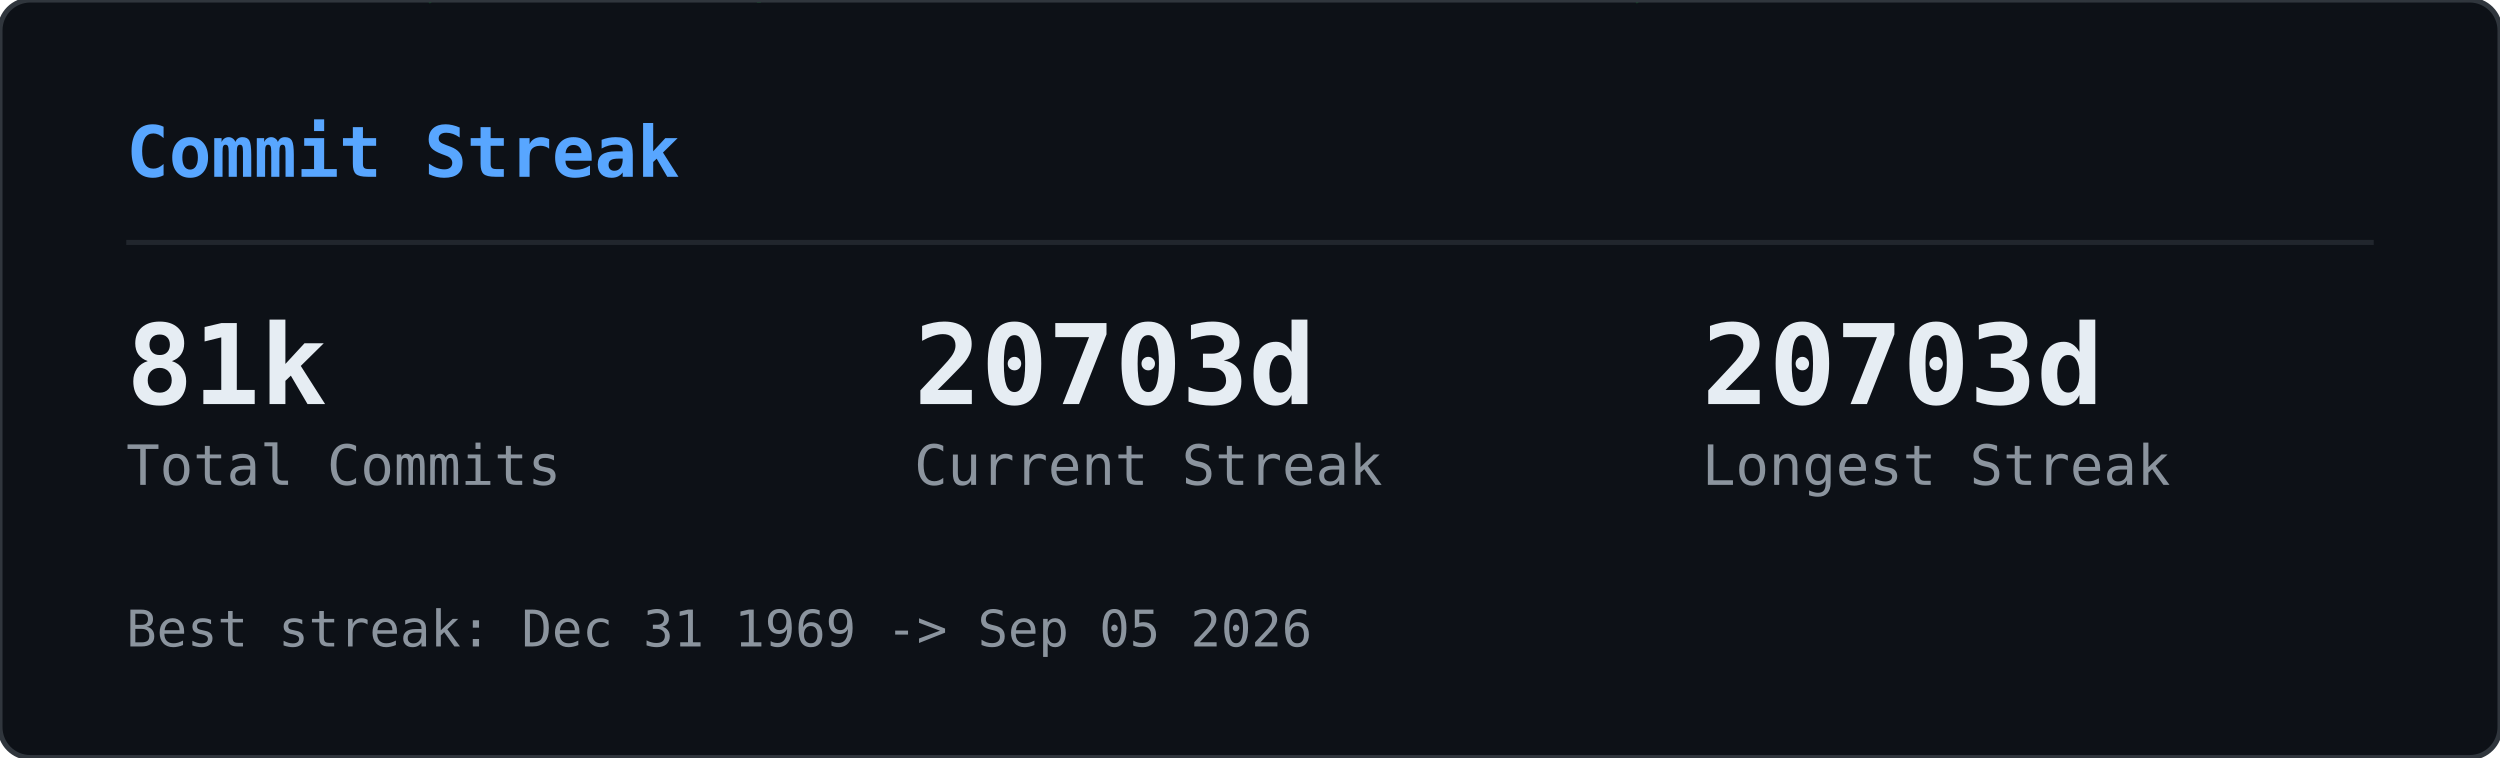
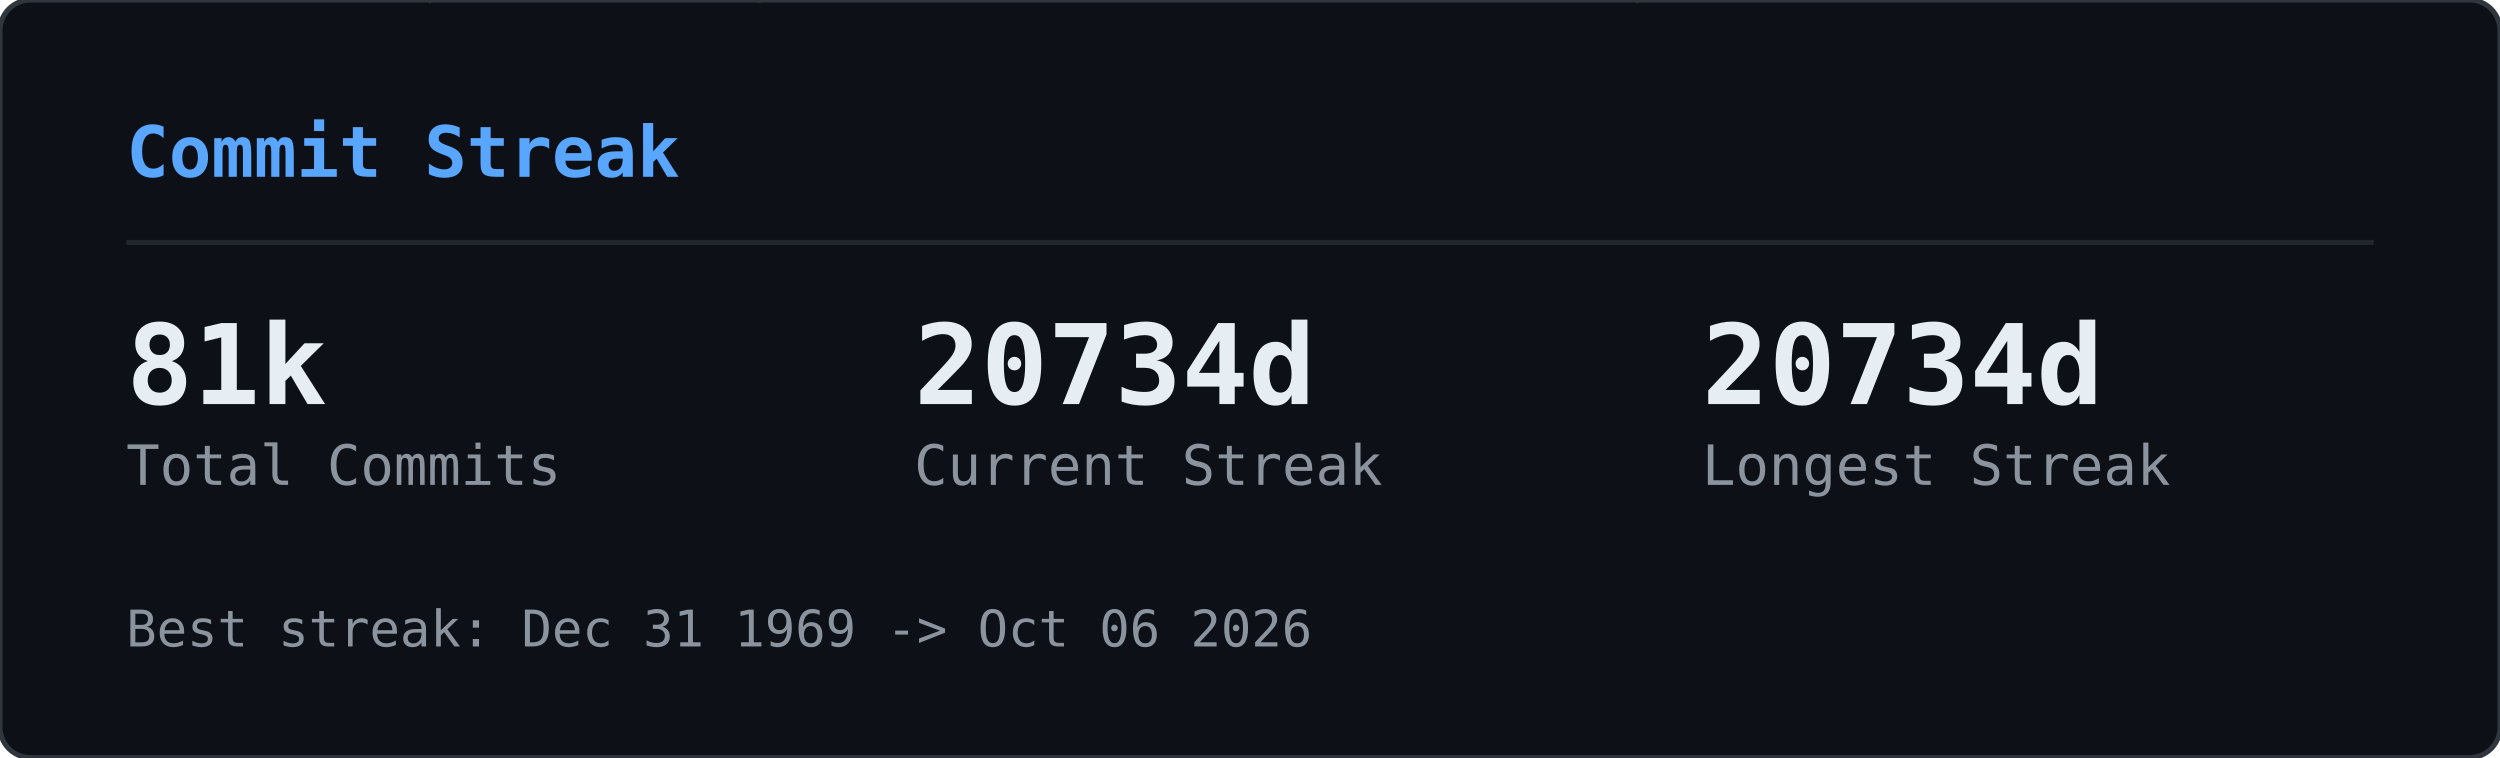
<svg xmlns="http://www.w3.org/2000/svg" width="495" height="150" viewBox="0 0 495 150">
  <defs>
    <clipPath id="gcs-clip">
      <rect width="495" height="150" rx="6" />
    </clipPath>
  </defs>
  <rect width="495" height="150" rx="6" fill="#0d1117" />
  <g clip-path="url(#gcs-clip)">
    <g opacity="0.22">
      <style>@keyframes gcs0{from{transform:translateY(-46px)}to{transform:translateY(164px)}}@keyframes gcs1{from{transform:translateY(-60px)}to{transform:translateY(164px)}}@keyframes gcs2{from{transform:translateY(-74px)}to{transform:translateY(164px)}}@keyframes gcs3{from{transform:translateY(-46px)}to{transform:translateY(164px)}}@keyframes gcs4{from{transform:translateY(-74px)}to{transform:translateY(164px)}}@keyframes gcs5{from{transform:translateY(-74px)}to{transform:translateY(164px)}}@keyframes gcs6{from{transform:translateY(-88px)}to{transform:translateY(164px)}}@keyframes gcs7{from{transform:translateY(-74px)}to{transform:translateY(164px)}}@keyframes gcs8{from{transform:translateY(-74px)}to{transform:translateY(164px)}}@keyframes gcs9{from{transform:translateY(-88px)}to{transform:translateY(164px)}}@keyframes gcs10{from{transform:translateY(-46px)}to{transform:translateY(164px)}}@keyframes gcs11{from{transform:translateY(-46px)}to{transform:translateY(164px)}}@keyframes gcs12{from{transform:translateY(-74px)}to{transform:translateY(164px)}}@keyframes gcs13{from{transform:translateY(-60px)}to{transform:translateY(164px)}}@keyframes gcs14{from{transform:translateY(-88px)}to{transform:translateY(164px)}}@keyframes gcs15{from{transform:translateY(-60px)}to{transform:translateY(164px)}}@keyframes gcs16{from{transform:translateY(-46px)}to{transform:translateY(164px)}}@keyframes gcs17{from{transform:translateY(-74px)}to{transform:translateY(164px)}}@keyframes gcs18{from{transform:translateY(-88px)}to{transform:translateY(164px)}}@keyframes gcs19{from{transform:translateY(-88px)}to{transform:translateY(164px)}}@keyframes gcs20{from{transform:translateY(-60px)}to{transform:translateY(164px)}}@keyframes gcs21{from{transform:translateY(-60px)}to{transform:translateY(164px)}}@keyframes gcs22{from{transform:translateY(-88px)}to{transform:translateY(164px)}}@keyframes gcs23{from{transform:translateY(-88px)}to{transform:translateY(164px)}}@keyframes gcs24{from{transform:translateY(-46px)}to{transform:translateY(164px)}}@keyframes gcs25{from{transform:translateY(-60px)}to{transform:translateY(164px)}}@keyframes gcs26{from{transform:translateY(-46px)}to{transform:translateY(164px)}}@keyframes gcs27{from{transform:translateY(-46px)}to{transform:translateY(164px)}}@keyframes gcs28{from{transform:translateY(-60px)}to{transform:translateY(164px)}}@keyframes gcs29{from{transform:translateY(-88px)}to{transform:translateY(164px)}}@keyframes gcs30{from{transform:translateY(-46px)}to{transform:translateY(164px)}}@keyframes gcs31{from{transform:translateY(-88px)}to{transform:translateY(164px)}}@keyframes gcs32{from{transform:translateY(-60px)}to{transform:translateY(164px)}}@keyframes gcs33{from{transform:translateY(-60px)}to{transform:translateY(164px)}}@keyframes gcs34{from{transform:translateY(-60px)}to{transform:translateY(164px)}}@keyframes gcs35{from{transform:translateY(-46px)}to{transform:translateY(164px)}}@keyframes gcs36{from{transform:translateY(-60px)}to{transform:translateY(164px)}}@keyframes gcs37{from{transform:translateY(-46px)}to{transform:translateY(164px)}}</style>
      <g style="animation:gcs0 2.57s linear infinite;animation-delay:-1.18s">
        <text x="146" y="0" font-family="monospace" font-size="12" fill="#00ff41">ｮ</text>
        <text x="146" y="-14" font-family="monospace" font-size="12" fill="#00ff41" opacity="0.75">ﾗ</text>
        <text x="146" y="-28" font-family="monospace" font-size="12" fill="#00ff41" opacity="0.50">ｧ</text>
        <text x="146" y="-42" font-family="monospace" font-size="12" fill="#00ff41" opacity="0.25">ﾊ</text>
      </g>
      <g style="animation:gcs1 3.16s linear infinite;animation-delay:-1.00s">
        <text x="236" y="0" font-family="monospace" font-size="12" fill="#00ff41">3</text>
        <text x="236" y="-14" font-family="monospace" font-size="12" fill="#00ff41" opacity="0.80">ﾋ</text>
        <text x="236" y="-28" font-family="monospace" font-size="12" fill="#00ff41" opacity="0.60">ﾅ</text>
        <text x="236" y="-42" font-family="monospace" font-size="12" fill="#00ff41" opacity="0.40">ｭ</text>
        <text x="236" y="-56" font-family="monospace" font-size="12" fill="#00ff41" opacity="0.20">ｾ</text>
      </g>
      <g style="animation:gcs2 2.63s linear infinite;animation-delay:-2.01s">
        <text x="198" y="0" font-family="monospace" font-size="12" fill="#00ff41">0</text>
        <text x="198" y="-14" font-family="monospace" font-size="12" fill="#00ff41" opacity="0.83">ﾚ</text>
        <text x="198" y="-28" font-family="monospace" font-size="12" fill="#00ff41" opacity="0.67">1</text>
        <text x="198" y="-42" font-family="monospace" font-size="12" fill="#00ff41" opacity="0.50">ｪ</text>
        <text x="198" y="-56" font-family="monospace" font-size="12" fill="#00ff41" opacity="0.33">ｱ</text>
        <text x="198" y="-70" font-family="monospace" font-size="12" fill="#00ff41" opacity="0.17">0</text>
      </g>
      <g style="animation:gcs3 1.86s linear infinite;animation-delay:-0.90s">
        <text x="222" y="0" font-family="monospace" font-size="12" fill="#00ff41">ﾇ</text>
        <text x="222" y="-14" font-family="monospace" font-size="12" fill="#00ff41" opacity="0.75">ﾎ</text>
        <text x="222" y="-28" font-family="monospace" font-size="12" fill="#00ff41" opacity="0.50">ﾚ</text>
        <text x="222" y="-42" font-family="monospace" font-size="12" fill="#00ff41" opacity="0.25">ｸ</text>
      </g>
      <g style="animation:gcs4 2.41s linear infinite;animation-delay:-2.33s">
        <text x="83" y="0" font-family="monospace" font-size="12" fill="#00ff41">ｯ</text>
        <text x="83" y="-14" font-family="monospace" font-size="12" fill="#00ff41" opacity="0.83">ﾀ</text>
        <text x="83" y="-28" font-family="monospace" font-size="12" fill="#00ff41" opacity="0.67">ｳ</text>
        <text x="83" y="-42" font-family="monospace" font-size="12" fill="#00ff41" opacity="0.50">1</text>
        <text x="83" y="-56" font-family="monospace" font-size="12" fill="#00ff41" opacity="0.33">ﾅ</text>
        <text x="83" y="-70" font-family="monospace" font-size="12" fill="#00ff41" opacity="0.17">8</text>
      </g>
      <g style="animation:gcs5 2.66s linear infinite;animation-delay:-0.69s">
        <text x="485" y="0" font-family="monospace" font-size="12" fill="#00ff41">ｳ</text>
        <text x="485" y="-14" font-family="monospace" font-size="12" fill="#00ff41" opacity="0.83">ｵ</text>
        <text x="485" y="-28" font-family="monospace" font-size="12" fill="#00ff41" opacity="0.67">ｬ</text>
        <text x="485" y="-42" font-family="monospace" font-size="12" fill="#00ff41" opacity="0.50">ｿ</text>
        <text x="485" y="-56" font-family="monospace" font-size="12" fill="#00ff41" opacity="0.33">ﾜ</text>
        <text x="485" y="-70" font-family="monospace" font-size="12" fill="#00ff41" opacity="0.17">ｶ</text>
      </g>
      <g style="animation:gcs6 2.54s linear infinite;animation-delay:-1.54s">
        <text x="54" y="0" font-family="monospace" font-size="12" fill="#00ff41">1</text>
        <text x="54" y="-14" font-family="monospace" font-size="12" fill="#00ff41" opacity="0.86">1</text>
        <text x="54" y="-28" font-family="monospace" font-size="12" fill="#00ff41" opacity="0.71">ﾌ</text>
        <text x="54" y="-42" font-family="monospace" font-size="12" fill="#00ff41" opacity="0.57">ｷ</text>
        <text x="54" y="-56" font-family="monospace" font-size="12" fill="#00ff41" opacity="0.43">4</text>
        <text x="54" y="-70" font-family="monospace" font-size="12" fill="#00ff41" opacity="0.29">ﾐ</text>
        <text x="54" y="-84" font-family="monospace" font-size="12" fill="#00ff41" opacity="0.14">ﾏ</text>
      </g>
      <g style="animation:gcs7 3.14s linear infinite;animation-delay:-1.12s">
        <text x="403" y="0" font-family="monospace" font-size="12" fill="#00ff41">3</text>
        <text x="403" y="-14" font-family="monospace" font-size="12" fill="#00ff41" opacity="0.83">2</text>
        <text x="403" y="-28" font-family="monospace" font-size="12" fill="#00ff41" opacity="0.67">ｦ</text>
        <text x="403" y="-42" font-family="monospace" font-size="12" fill="#00ff41" opacity="0.50">ﾚ</text>
        <text x="403" y="-56" font-family="monospace" font-size="12" fill="#00ff41" opacity="0.33">ﾈ</text>
        <text x="403" y="-70" font-family="monospace" font-size="12" fill="#00ff41" opacity="0.17">ﾇ</text>
      </g>
      <g style="animation:gcs8 2.89s linear infinite;animation-delay:-1.37s">
        <text x="430" y="0" font-family="monospace" font-size="12" fill="#00ff41">4</text>
        <text x="430" y="-14" font-family="monospace" font-size="12" fill="#00ff41" opacity="0.83">ｿ</text>
        <text x="430" y="-28" font-family="monospace" font-size="12" fill="#00ff41" opacity="0.67">ｯ</text>
        <text x="430" y="-42" font-family="monospace" font-size="12" fill="#00ff41" opacity="0.50">ﾑ</text>
        <text x="430" y="-56" font-family="monospace" font-size="12" fill="#00ff41" opacity="0.33">ｿ</text>
        <text x="430" y="-70" font-family="monospace" font-size="12" fill="#00ff41" opacity="0.17">ﾁ</text>
      </g>
      <g style="animation:gcs9 3.06s linear infinite;animation-delay:-0.70s">
        <text x="32" y="0" font-family="monospace" font-size="12" fill="#00ff41">ｽ</text>
        <text x="32" y="-14" font-family="monospace" font-size="12" fill="#00ff41" opacity="0.86">ﾃ</text>
        <text x="32" y="-28" font-family="monospace" font-size="12" fill="#00ff41" opacity="0.71">ﾐ</text>
        <text x="32" y="-42" font-family="monospace" font-size="12" fill="#00ff41" opacity="0.57">ﾃ</text>
        <text x="32" y="-56" font-family="monospace" font-size="12" fill="#00ff41" opacity="0.43">ﾎ</text>
        <text x="32" y="-70" font-family="monospace" font-size="12" fill="#00ff41" opacity="0.29">5</text>
        <text x="32" y="-84" font-family="monospace" font-size="12" fill="#00ff41" opacity="0.14">ｱ</text>
      </g>
      <g style="animation:gcs10 2.48s linear infinite;animation-delay:-2.03s">
        <text x="184" y="0" font-family="monospace" font-size="12" fill="#00ff41">ﾒ</text>
        <text x="184" y="-14" font-family="monospace" font-size="12" fill="#00ff41" opacity="0.75">ﾄ</text>
        <text x="184" y="-28" font-family="monospace" font-size="12" fill="#00ff41" opacity="0.50">ﾗ</text>
        <text x="184" y="-42" font-family="monospace" font-size="12" fill="#00ff41" opacity="0.25">ﾔ</text>
      </g>
      <g style="animation:gcs11 2.48s linear infinite;animation-delay:-1.09s">
        <text x="39" y="0" font-family="monospace" font-size="12" fill="#00ff41">ﾅ</text>
        <text x="39" y="-14" font-family="monospace" font-size="12" fill="#00ff41" opacity="0.75">ｯ</text>
        <text x="39" y="-28" font-family="monospace" font-size="12" fill="#00ff41" opacity="0.50">ｺ</text>
        <text x="39" y="-42" font-family="monospace" font-size="12" fill="#00ff41" opacity="0.25">ﾌ</text>
      </g>
      <g style="animation:gcs12 1.97s linear infinite;animation-delay:-1.78s">
        <text x="355" y="0" font-family="monospace" font-size="12" fill="#00ff41">ﾜ</text>
        <text x="355" y="-14" font-family="monospace" font-size="12" fill="#00ff41" opacity="0.83">ｴ</text>
        <text x="355" y="-28" font-family="monospace" font-size="12" fill="#00ff41" opacity="0.67">ﾋ</text>
        <text x="355" y="-42" font-family="monospace" font-size="12" fill="#00ff41" opacity="0.50">ｾ</text>
        <text x="355" y="-56" font-family="monospace" font-size="12" fill="#00ff41" opacity="0.33">ﾀ</text>
        <text x="355" y="-70" font-family="monospace" font-size="12" fill="#00ff41" opacity="0.17">ﾒ</text>
      </g>
      <g style="animation:gcs13 2.27s linear infinite;animation-delay:-2.03s">
        <text x="437" y="0" font-family="monospace" font-size="12" fill="#00ff41">3</text>
        <text x="437" y="-14" font-family="monospace" font-size="12" fill="#00ff41" opacity="0.80">ｴ</text>
        <text x="437" y="-28" font-family="monospace" font-size="12" fill="#00ff41" opacity="0.60">ｬ</text>
        <text x="437" y="-42" font-family="monospace" font-size="12" fill="#00ff41" opacity="0.40">7</text>
        <text x="437" y="-56" font-family="monospace" font-size="12" fill="#00ff41" opacity="0.20">ﾎ</text>
      </g>
      <g style="animation:gcs14 2.27s linear infinite;animation-delay:-0.20s">
        <text x="469" y="0" font-family="monospace" font-size="12" fill="#00ff41">3</text>
        <text x="469" y="-14" font-family="monospace" font-size="12" fill="#00ff41" opacity="0.86">ﾝ</text>
        <text x="469" y="-28" font-family="monospace" font-size="12" fill="#00ff41" opacity="0.71">ｦ</text>
        <text x="469" y="-42" font-family="monospace" font-size="12" fill="#00ff41" opacity="0.57">ﾂ</text>
        <text x="469" y="-56" font-family="monospace" font-size="12" fill="#00ff41" opacity="0.43">ﾗ</text>
        <text x="469" y="-70" font-family="monospace" font-size="12" fill="#00ff41" opacity="0.29">ｧ</text>
        <text x="469" y="-84" font-family="monospace" font-size="12" fill="#00ff41" opacity="0.14">ｮ</text>
      </g>
      <g style="animation:gcs15 2.38s linear infinite;animation-delay:-1.80s">
        <text x="100" y="0" font-family="monospace" font-size="12" fill="#00ff41">ﾜ</text>
        <text x="100" y="-14" font-family="monospace" font-size="12" fill="#00ff41" opacity="0.80">0</text>
        <text x="100" y="-28" font-family="monospace" font-size="12" fill="#00ff41" opacity="0.60">ﾓ</text>
        <text x="100" y="-42" font-family="monospace" font-size="12" fill="#00ff41" opacity="0.40">ｶ</text>
        <text x="100" y="-56" font-family="monospace" font-size="12" fill="#00ff41" opacity="0.20">ｸ</text>
      </g>
      <g style="animation:gcs16 3.01s linear infinite;animation-delay:-1.67s">
        <text x="464" y="0" font-family="monospace" font-size="12" fill="#00ff41">ｴ</text>
        <text x="464" y="-14" font-family="monospace" font-size="12" fill="#00ff41" opacity="0.75">ﾑ</text>
        <text x="464" y="-28" font-family="monospace" font-size="12" fill="#00ff41" opacity="0.50">ﾉ</text>
        <text x="464" y="-42" font-family="monospace" font-size="12" fill="#00ff41" opacity="0.25">ﾏ</text>
      </g>
      <g style="animation:gcs17 1.88s linear infinite;animation-delay:-0.87s">
        <text x="390" y="0" font-family="monospace" font-size="12" fill="#00ff41">ﾌ</text>
        <text x="390" y="-14" font-family="monospace" font-size="12" fill="#00ff41" opacity="0.83">ｪ</text>
        <text x="390" y="-28" font-family="monospace" font-size="12" fill="#00ff41" opacity="0.67">ﾗ</text>
        <text x="390" y="-42" font-family="monospace" font-size="12" fill="#00ff41" opacity="0.50">ｩ</text>
        <text x="390" y="-56" font-family="monospace" font-size="12" fill="#00ff41" opacity="0.33">7</text>
        <text x="390" y="-70" font-family="monospace" font-size="12" fill="#00ff41" opacity="0.17">ﾔ</text>
      </g>
      <g style="animation:gcs18 2.28s linear infinite;animation-delay:-2.05s">
        <text x="250" y="0" font-family="monospace" font-size="12" fill="#00ff41">7</text>
        <text x="250" y="-14" font-family="monospace" font-size="12" fill="#00ff41" opacity="0.86">ﾘ</text>
        <text x="250" y="-28" font-family="monospace" font-size="12" fill="#00ff41" opacity="0.71">ｩ</text>
        <text x="250" y="-42" font-family="monospace" font-size="12" fill="#00ff41" opacity="0.57">ｲ</text>
        <text x="250" y="-56" font-family="monospace" font-size="12" fill="#00ff41" opacity="0.43">5</text>
        <text x="250" y="-70" font-family="monospace" font-size="12" fill="#00ff41" opacity="0.29">ﾆ</text>
        <text x="250" y="-84" font-family="monospace" font-size="12" fill="#00ff41" opacity="0.14">ｿ</text>
      </g>
      <g style="animation:gcs19 2.21s linear infinite;animation-delay:-0.13s">
        <text x="375" y="0" font-family="monospace" font-size="12" fill="#00ff41">ﾅ</text>
        <text x="375" y="-14" font-family="monospace" font-size="12" fill="#00ff41" opacity="0.86">ｮ</text>
        <text x="375" y="-28" font-family="monospace" font-size="12" fill="#00ff41" opacity="0.71">ｷ</text>
        <text x="375" y="-42" font-family="monospace" font-size="12" fill="#00ff41" opacity="0.57">ﾊ</text>
        <text x="375" y="-56" font-family="monospace" font-size="12" fill="#00ff41" opacity="0.43">ﾛ</text>
        <text x="375" y="-70" font-family="monospace" font-size="12" fill="#00ff41" opacity="0.29">ｱ</text>
        <text x="375" y="-84" font-family="monospace" font-size="12" fill="#00ff41" opacity="0.14">ﾖ</text>
      </g>
      <g style="animation:gcs20 2.89s linear infinite;animation-delay:-1.78s">
        <text x="319" y="0" font-family="monospace" font-size="12" fill="#00ff41">ﾝ</text>
        <text x="319" y="-14" font-family="monospace" font-size="12" fill="#00ff41" opacity="0.80">8</text>
        <text x="319" y="-28" font-family="monospace" font-size="12" fill="#00ff41" opacity="0.60">ﾈ</text>
        <text x="319" y="-42" font-family="monospace" font-size="12" fill="#00ff41" opacity="0.40">ﾑ</text>
        <text x="319" y="-56" font-family="monospace" font-size="12" fill="#00ff41" opacity="0.20">8</text>
      </g>
      <g style="animation:gcs21 1.72s linear infinite;animation-delay:-0.43s">
        <text x="322" y="0" font-family="monospace" font-size="12" fill="#00ff41">ｯ</text>
        <text x="322" y="-14" font-family="monospace" font-size="12" fill="#00ff41" opacity="0.80">ｨ</text>
        <text x="322" y="-28" font-family="monospace" font-size="12" fill="#00ff41" opacity="0.60">ﾂ</text>
        <text x="322" y="-42" font-family="monospace" font-size="12" fill="#00ff41" opacity="0.40">ﾎ</text>
        <text x="322" y="-56" font-family="monospace" font-size="12" fill="#00ff41" opacity="0.20">1</text>
      </g>
      <g style="animation:gcs22 1.59s linear infinite;animation-delay:-0.11s">
        <text x="48" y="0" font-family="monospace" font-size="12" fill="#00ff41">2</text>
        <text x="48" y="-14" font-family="monospace" font-size="12" fill="#00ff41" opacity="0.86">ﾌ</text>
        <text x="48" y="-28" font-family="monospace" font-size="12" fill="#00ff41" opacity="0.71">ｳ</text>
        <text x="48" y="-42" font-family="monospace" font-size="12" fill="#00ff41" opacity="0.57">ﾁ</text>
        <text x="48" y="-56" font-family="monospace" font-size="12" fill="#00ff41" opacity="0.43">ｱ</text>
        <text x="48" y="-70" font-family="monospace" font-size="12" fill="#00ff41" opacity="0.29">ﾖ</text>
        <text x="48" y="-84" font-family="monospace" font-size="12" fill="#00ff41" opacity="0.14">5</text>
      </g>
      <g style="animation:gcs23 2.43s linear infinite;animation-delay:-0.29s">
        <text x="468" y="0" font-family="monospace" font-size="12" fill="#00ff41">ﾐ</text>
        <text x="468" y="-14" font-family="monospace" font-size="12" fill="#00ff41" opacity="0.86">ﾓ</text>
        <text x="468" y="-28" font-family="monospace" font-size="12" fill="#00ff41" opacity="0.71">ﾎ</text>
        <text x="468" y="-42" font-family="monospace" font-size="12" fill="#00ff41" opacity="0.57">ﾛ</text>
        <text x="468" y="-56" font-family="monospace" font-size="12" fill="#00ff41" opacity="0.43">ﾈ</text>
        <text x="468" y="-70" font-family="monospace" font-size="12" fill="#00ff41" opacity="0.29">ﾆ</text>
        <text x="468" y="-84" font-family="monospace" font-size="12" fill="#00ff41" opacity="0.14">ﾎ</text>
      </g>
      <g style="animation:gcs24 2.71s linear infinite;animation-delay:-2.62s">
        <text x="458" y="0" font-family="monospace" font-size="12" fill="#00ff41">0</text>
        <text x="458" y="-14" font-family="monospace" font-size="12" fill="#00ff41" opacity="0.75">4</text>
        <text x="458" y="-28" font-family="monospace" font-size="12" fill="#00ff41" opacity="0.50">ｻ</text>
        <text x="458" y="-42" font-family="monospace" font-size="12" fill="#00ff41" opacity="0.25">ﾑ</text>
      </g>
      <g style="animation:gcs25 2.35s linear infinite;animation-delay:-1.04s">
        <text x="411" y="0" font-family="monospace" font-size="12" fill="#00ff41">ﾌ</text>
        <text x="411" y="-14" font-family="monospace" font-size="12" fill="#00ff41" opacity="0.80">1</text>
        <text x="411" y="-28" font-family="monospace" font-size="12" fill="#00ff41" opacity="0.60">ﾊ</text>
        <text x="411" y="-42" font-family="monospace" font-size="12" fill="#00ff41" opacity="0.40">ｱ</text>
        <text x="411" y="-56" font-family="monospace" font-size="12" fill="#00ff41" opacity="0.20">3</text>
      </g>
      <g style="animation:gcs26 1.84s linear infinite;animation-delay:-0.68s">
        <text x="358" y="0" font-family="monospace" font-size="12" fill="#00ff41">ｻ</text>
        <text x="358" y="-14" font-family="monospace" font-size="12" fill="#00ff41" opacity="0.75">ｵ</text>
        <text x="358" y="-28" font-family="monospace" font-size="12" fill="#00ff41" opacity="0.50">ｺ</text>
        <text x="358" y="-42" font-family="monospace" font-size="12" fill="#00ff41" opacity="0.25">ｻ</text>
      </g>
      <g style="animation:gcs27 3.14s linear infinite;animation-delay:-1.63s">
        <text x="330" y="0" font-family="monospace" font-size="12" fill="#00ff41">1</text>
        <text x="330" y="-14" font-family="monospace" font-size="12" fill="#00ff41" opacity="0.75">6</text>
        <text x="330" y="-28" font-family="monospace" font-size="12" fill="#00ff41" opacity="0.50">ｨ</text>
        <text x="330" y="-42" font-family="monospace" font-size="12" fill="#00ff41" opacity="0.25">ﾍ</text>
      </g>
      <g style="animation:gcs28 1.61s linear infinite;animation-delay:-0.72s">
        <text x="404" y="0" font-family="monospace" font-size="12" fill="#00ff41">ﾝ</text>
        <text x="404" y="-14" font-family="monospace" font-size="12" fill="#00ff41" opacity="0.80">ﾌ</text>
        <text x="404" y="-28" font-family="monospace" font-size="12" fill="#00ff41" opacity="0.60">ﾅ</text>
        <text x="404" y="-42" font-family="monospace" font-size="12" fill="#00ff41" opacity="0.40">ﾂ</text>
        <text x="404" y="-56" font-family="monospace" font-size="12" fill="#00ff41" opacity="0.20">ﾃ</text>
      </g>
      <g style="animation:gcs29 2.37s linear infinite;animation-delay:-0.24s">
        <text x="380" y="0" font-family="monospace" font-size="12" fill="#00ff41">ﾅ</text>
        <text x="380" y="-14" font-family="monospace" font-size="12" fill="#00ff41" opacity="0.86">ﾌ</text>
        <text x="380" y="-28" font-family="monospace" font-size="12" fill="#00ff41" opacity="0.71">ﾛ</text>
        <text x="380" y="-42" font-family="monospace" font-size="12" fill="#00ff41" opacity="0.57">2</text>
        <text x="380" y="-56" font-family="monospace" font-size="12" fill="#00ff41" opacity="0.43">5</text>
        <text x="380" y="-70" font-family="monospace" font-size="12" fill="#00ff41" opacity="0.29">ｴ</text>
        <text x="380" y="-84" font-family="monospace" font-size="12" fill="#00ff41" opacity="0.14">ｮ</text>
      </g>
      <g style="animation:gcs30 2.42s linear infinite;animation-delay:-2.15s">
        <text x="215" y="0" font-family="monospace" font-size="12" fill="#00ff41">ﾐ</text>
        <text x="215" y="-14" font-family="monospace" font-size="12" fill="#00ff41" opacity="0.75">0</text>
        <text x="215" y="-28" font-family="monospace" font-size="12" fill="#00ff41" opacity="0.50">3</text>
        <text x="215" y="-42" font-family="monospace" font-size="12" fill="#00ff41" opacity="0.25">ｮ</text>
      </g>
      <g style="animation:gcs31 2.73s linear infinite;animation-delay:-0.98s">
        <text x="171" y="0" font-family="monospace" font-size="12" fill="#00ff41">ﾉ</text>
        <text x="171" y="-14" font-family="monospace" font-size="12" fill="#00ff41" opacity="0.86">ﾇ</text>
        <text x="171" y="-28" font-family="monospace" font-size="12" fill="#00ff41" opacity="0.71">ｦ</text>
        <text x="171" y="-42" font-family="monospace" font-size="12" fill="#00ff41" opacity="0.57">ｳ</text>
        <text x="171" y="-56" font-family="monospace" font-size="12" fill="#00ff41" opacity="0.43">ﾛ</text>
        <text x="171" y="-70" font-family="monospace" font-size="12" fill="#00ff41" opacity="0.29">ﾌ</text>
        <text x="171" y="-84" font-family="monospace" font-size="12" fill="#00ff41" opacity="0.14">ｹ</text>
      </g>
      <g style="animation:gcs32 2.31s linear infinite;animation-delay:-0.48s">
        <text x="80" y="0" font-family="monospace" font-size="12" fill="#00ff41">6</text>
        <text x="80" y="-14" font-family="monospace" font-size="12" fill="#00ff41" opacity="0.80">ﾀ</text>
        <text x="80" y="-28" font-family="monospace" font-size="12" fill="#00ff41" opacity="0.60">ｸ</text>
        <text x="80" y="-42" font-family="monospace" font-size="12" fill="#00ff41" opacity="0.40">ﾗ</text>
        <text x="80" y="-56" font-family="monospace" font-size="12" fill="#00ff41" opacity="0.20">ｪ</text>
      </g>
      <g style="animation:gcs33 2.37s linear infinite;animation-delay:-2.17s">
        <text x="313" y="0" font-family="monospace" font-size="12" fill="#00ff41">ｱ</text>
        <text x="313" y="-14" font-family="monospace" font-size="12" fill="#00ff41" opacity="0.80">0</text>
        <text x="313" y="-28" font-family="monospace" font-size="12" fill="#00ff41" opacity="0.60">8</text>
        <text x="313" y="-42" font-family="monospace" font-size="12" fill="#00ff41" opacity="0.40">ﾊ</text>
        <text x="313" y="-56" font-family="monospace" font-size="12" fill="#00ff41" opacity="0.20">ﾑ</text>
      </g>
      <g style="animation:gcs34 2.09s linear infinite;animation-delay:-0.61s">
        <text x="441" y="0" font-family="monospace" font-size="12" fill="#00ff41">ｶ</text>
        <text x="441" y="-14" font-family="monospace" font-size="12" fill="#00ff41" opacity="0.80">ﾑ</text>
        <text x="441" y="-28" font-family="monospace" font-size="12" fill="#00ff41" opacity="0.60">ｾ</text>
        <text x="441" y="-42" font-family="monospace" font-size="12" fill="#00ff41" opacity="0.40">ﾁ</text>
        <text x="441" y="-56" font-family="monospace" font-size="12" fill="#00ff41" opacity="0.20">ｫ</text>
      </g>
      <g style="animation:gcs35 2.81s linear infinite;animation-delay:-0.98s">
        <text x="262" y="0" font-family="monospace" font-size="12" fill="#00ff41">ｼ</text>
        <text x="262" y="-14" font-family="monospace" font-size="12" fill="#00ff41" opacity="0.75">ｿ</text>
        <text x="262" y="-28" font-family="monospace" font-size="12" fill="#00ff41" opacity="0.50">3</text>
        <text x="262" y="-42" font-family="monospace" font-size="12" fill="#00ff41" opacity="0.25">ｧ</text>
      </g>
      <g style="animation:gcs36 1.88s linear infinite;animation-delay:-0.67s">
        <text x="460" y="0" font-family="monospace" font-size="12" fill="#00ff41">ﾑ</text>
        <text x="460" y="-14" font-family="monospace" font-size="12" fill="#00ff41" opacity="0.80">ﾆ</text>
        <text x="460" y="-28" font-family="monospace" font-size="12" fill="#00ff41" opacity="0.60">0</text>
        <text x="460" y="-42" font-family="monospace" font-size="12" fill="#00ff41" opacity="0.40">ﾕ</text>
        <text x="460" y="-56" font-family="monospace" font-size="12" fill="#00ff41" opacity="0.20">3</text>
      </g>
      <g style="animation:gcs37 2.76s linear infinite;animation-delay:-1.10s">
        <text x="342" y="0" font-family="monospace" font-size="12" fill="#00ff41">ｽ</text>
        <text x="342" y="-14" font-family="monospace" font-size="12" fill="#00ff41" opacity="0.75">ﾜ</text>
        <text x="342" y="-28" font-family="monospace" font-size="12" fill="#00ff41" opacity="0.50">ｴ</text>
        <text x="342" y="-42" font-family="monospace" font-size="12" fill="#00ff41" opacity="0.25">3</text>
      </g>
    </g>
  </g>
  <rect width="495" height="150" rx="6" fill="none" stroke="#30363d" stroke-width="1" />
  <text x="25" y="35" font-family="monospace" font-size="14" font-weight="600" fill="#58a6ff">Commit Streak</text>
  <line x1="25" y1="48" x2="470" y2="48" stroke="#21262d" stroke-width="1" />
  <text x="25" y="80" font-family="monospace" font-size="22" font-weight="700" fill="#e6edf3">81k</text>
  <text x="25" y="96" font-family="monospace" font-size="11" fill="#8b949e">Total Commits</text>
-   <text x="181" y="80" font-family="monospace" font-size="22" font-weight="700" fill="#e6edf3">20703d</text>
+   <text x="181" y="80" font-family="monospace" font-size="22" font-weight="700" fill="#e6edf3">20734d</text>
  <text x="181" y="96" font-family="monospace" font-size="11" fill="#8b949e">Current Streak</text>
-   <text x="337" y="80" font-family="monospace" font-size="22" font-weight="700" fill="#e6edf3">20703d</text>
+   <text x="337" y="80" font-family="monospace" font-size="22" font-weight="700" fill="#e6edf3">20734d</text>
  <text x="337" y="96" font-family="monospace" font-size="11" fill="#8b949e">Longest Streak</text>
-   <text x="25" y="128" font-family="monospace" font-size="10" fill="#8b949e">Best streak: Dec 31 1969 -&gt; Sep 05 2026</text>
+   <text x="25" y="128" font-family="monospace" font-size="10" fill="#8b949e">Best streak: Dec 31 1969 -&gt; Oct 06 2026</text>
</svg>
